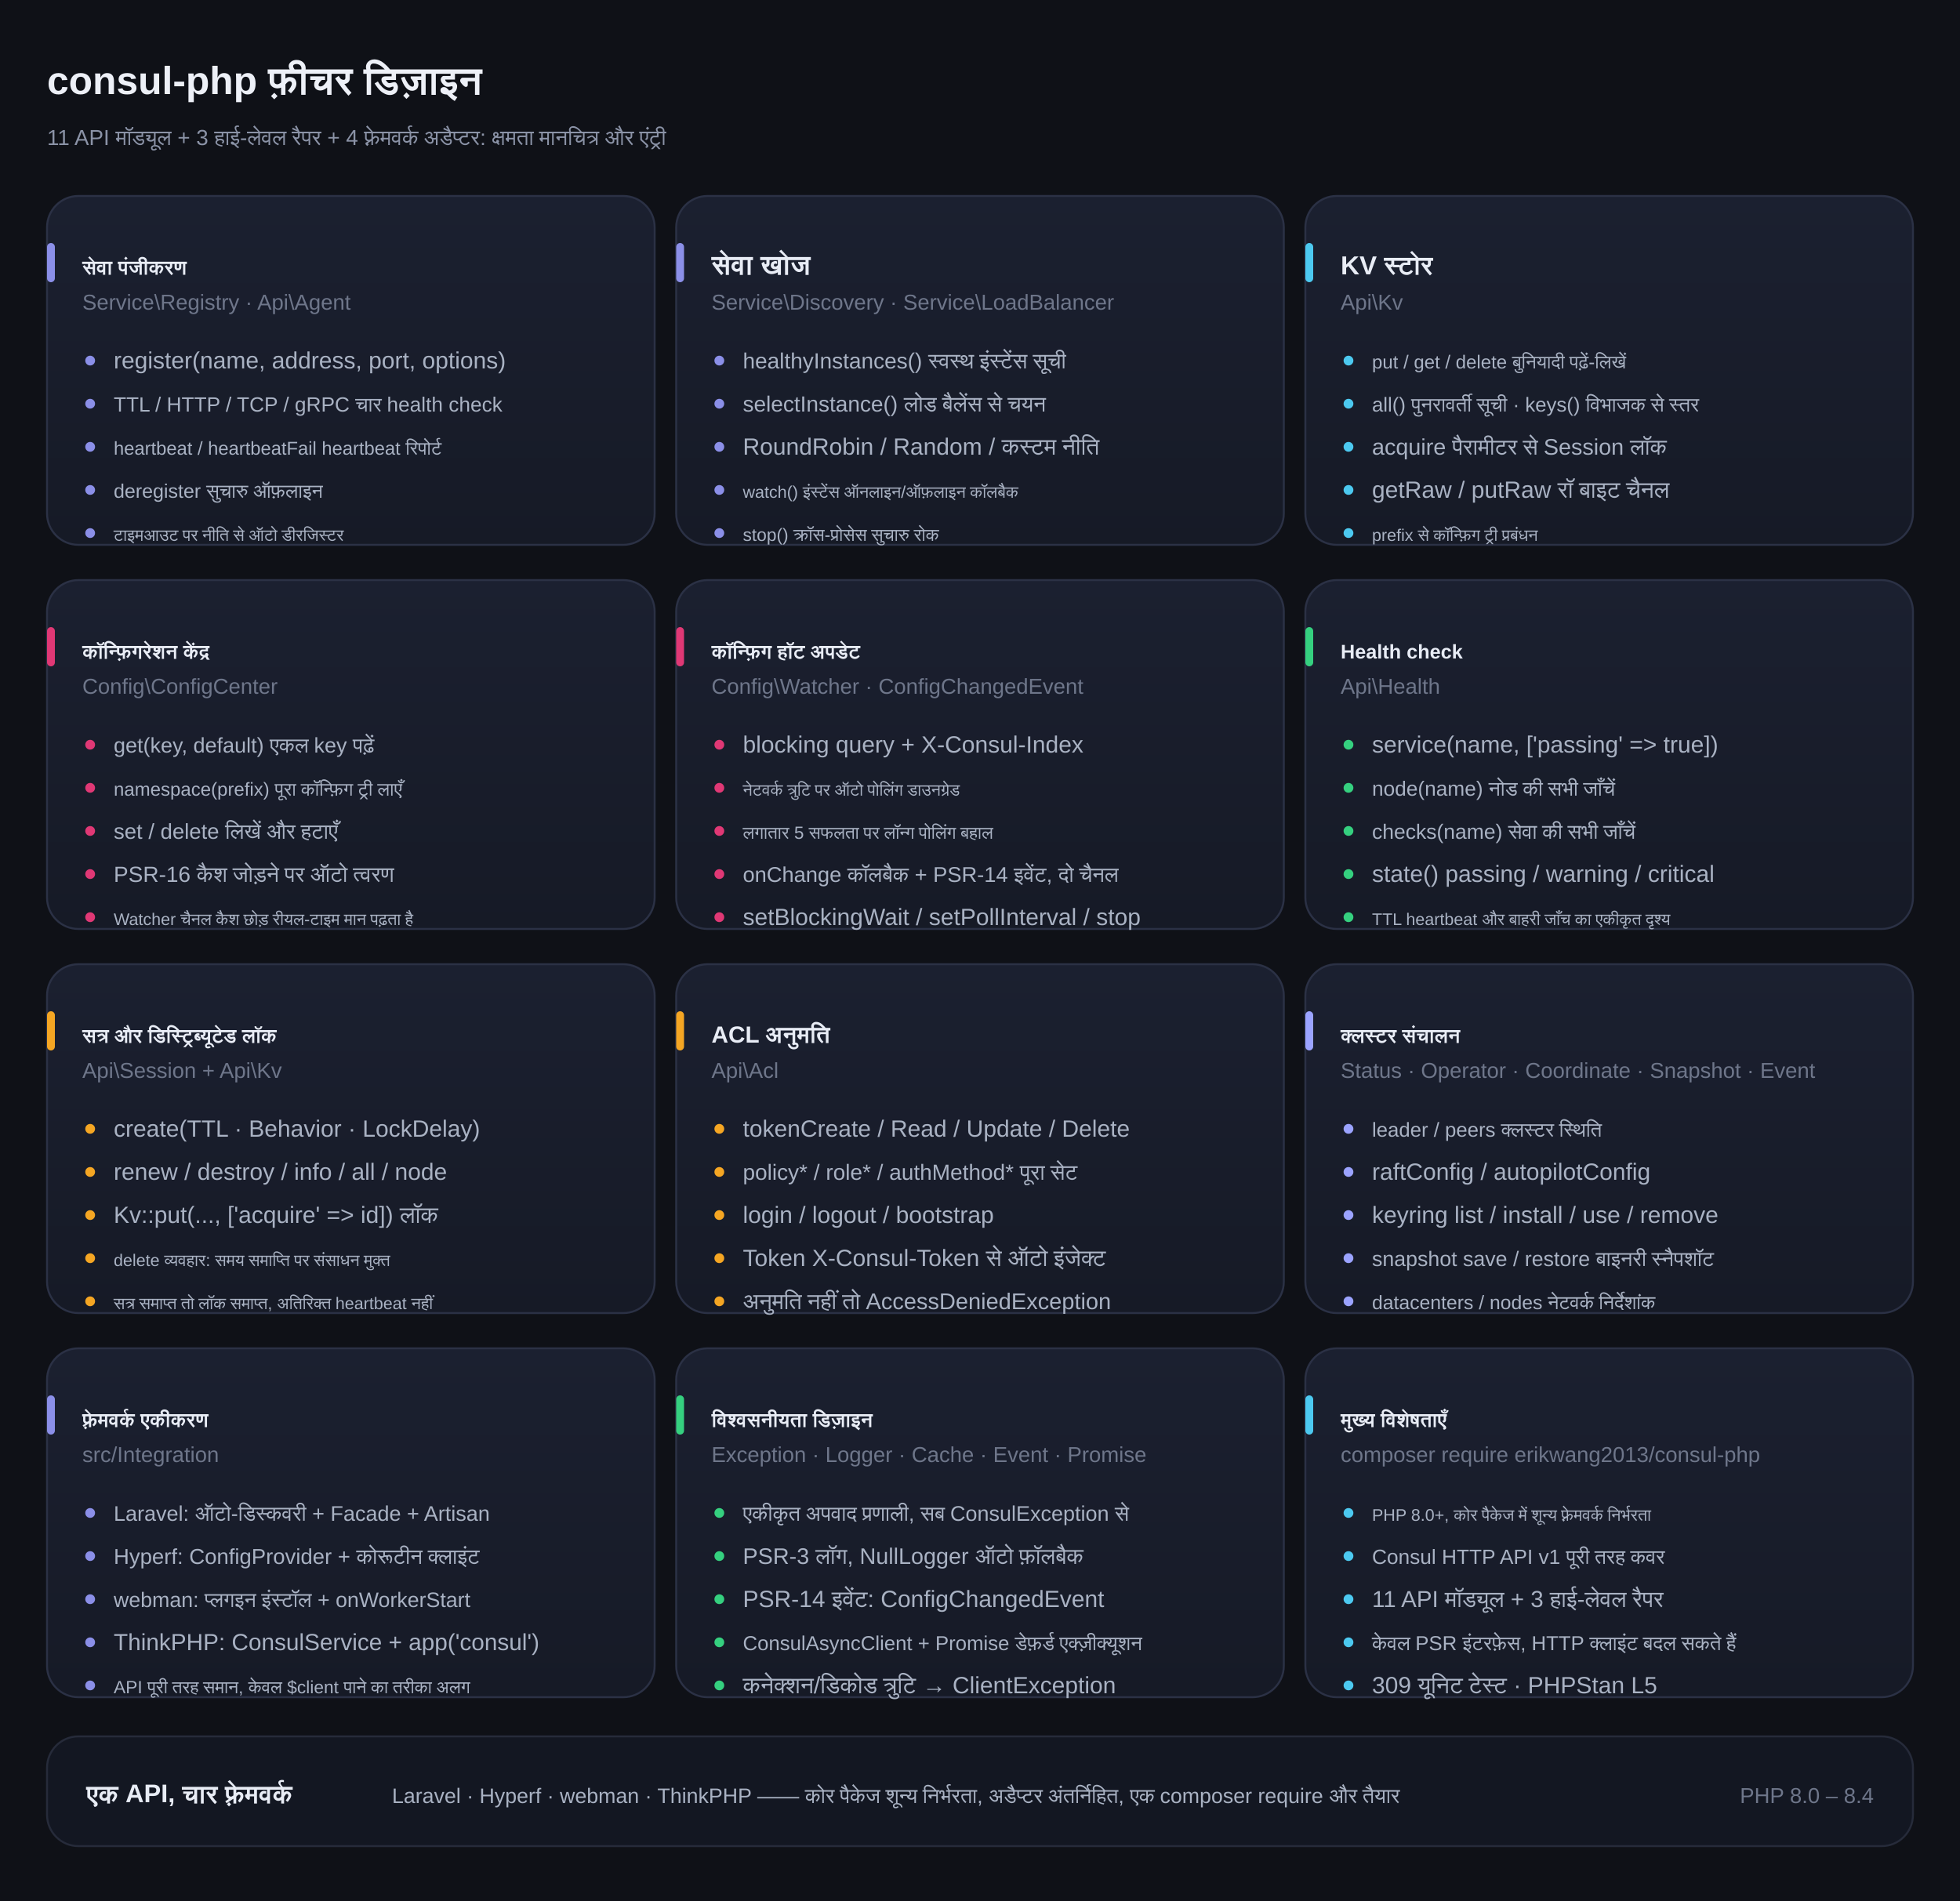
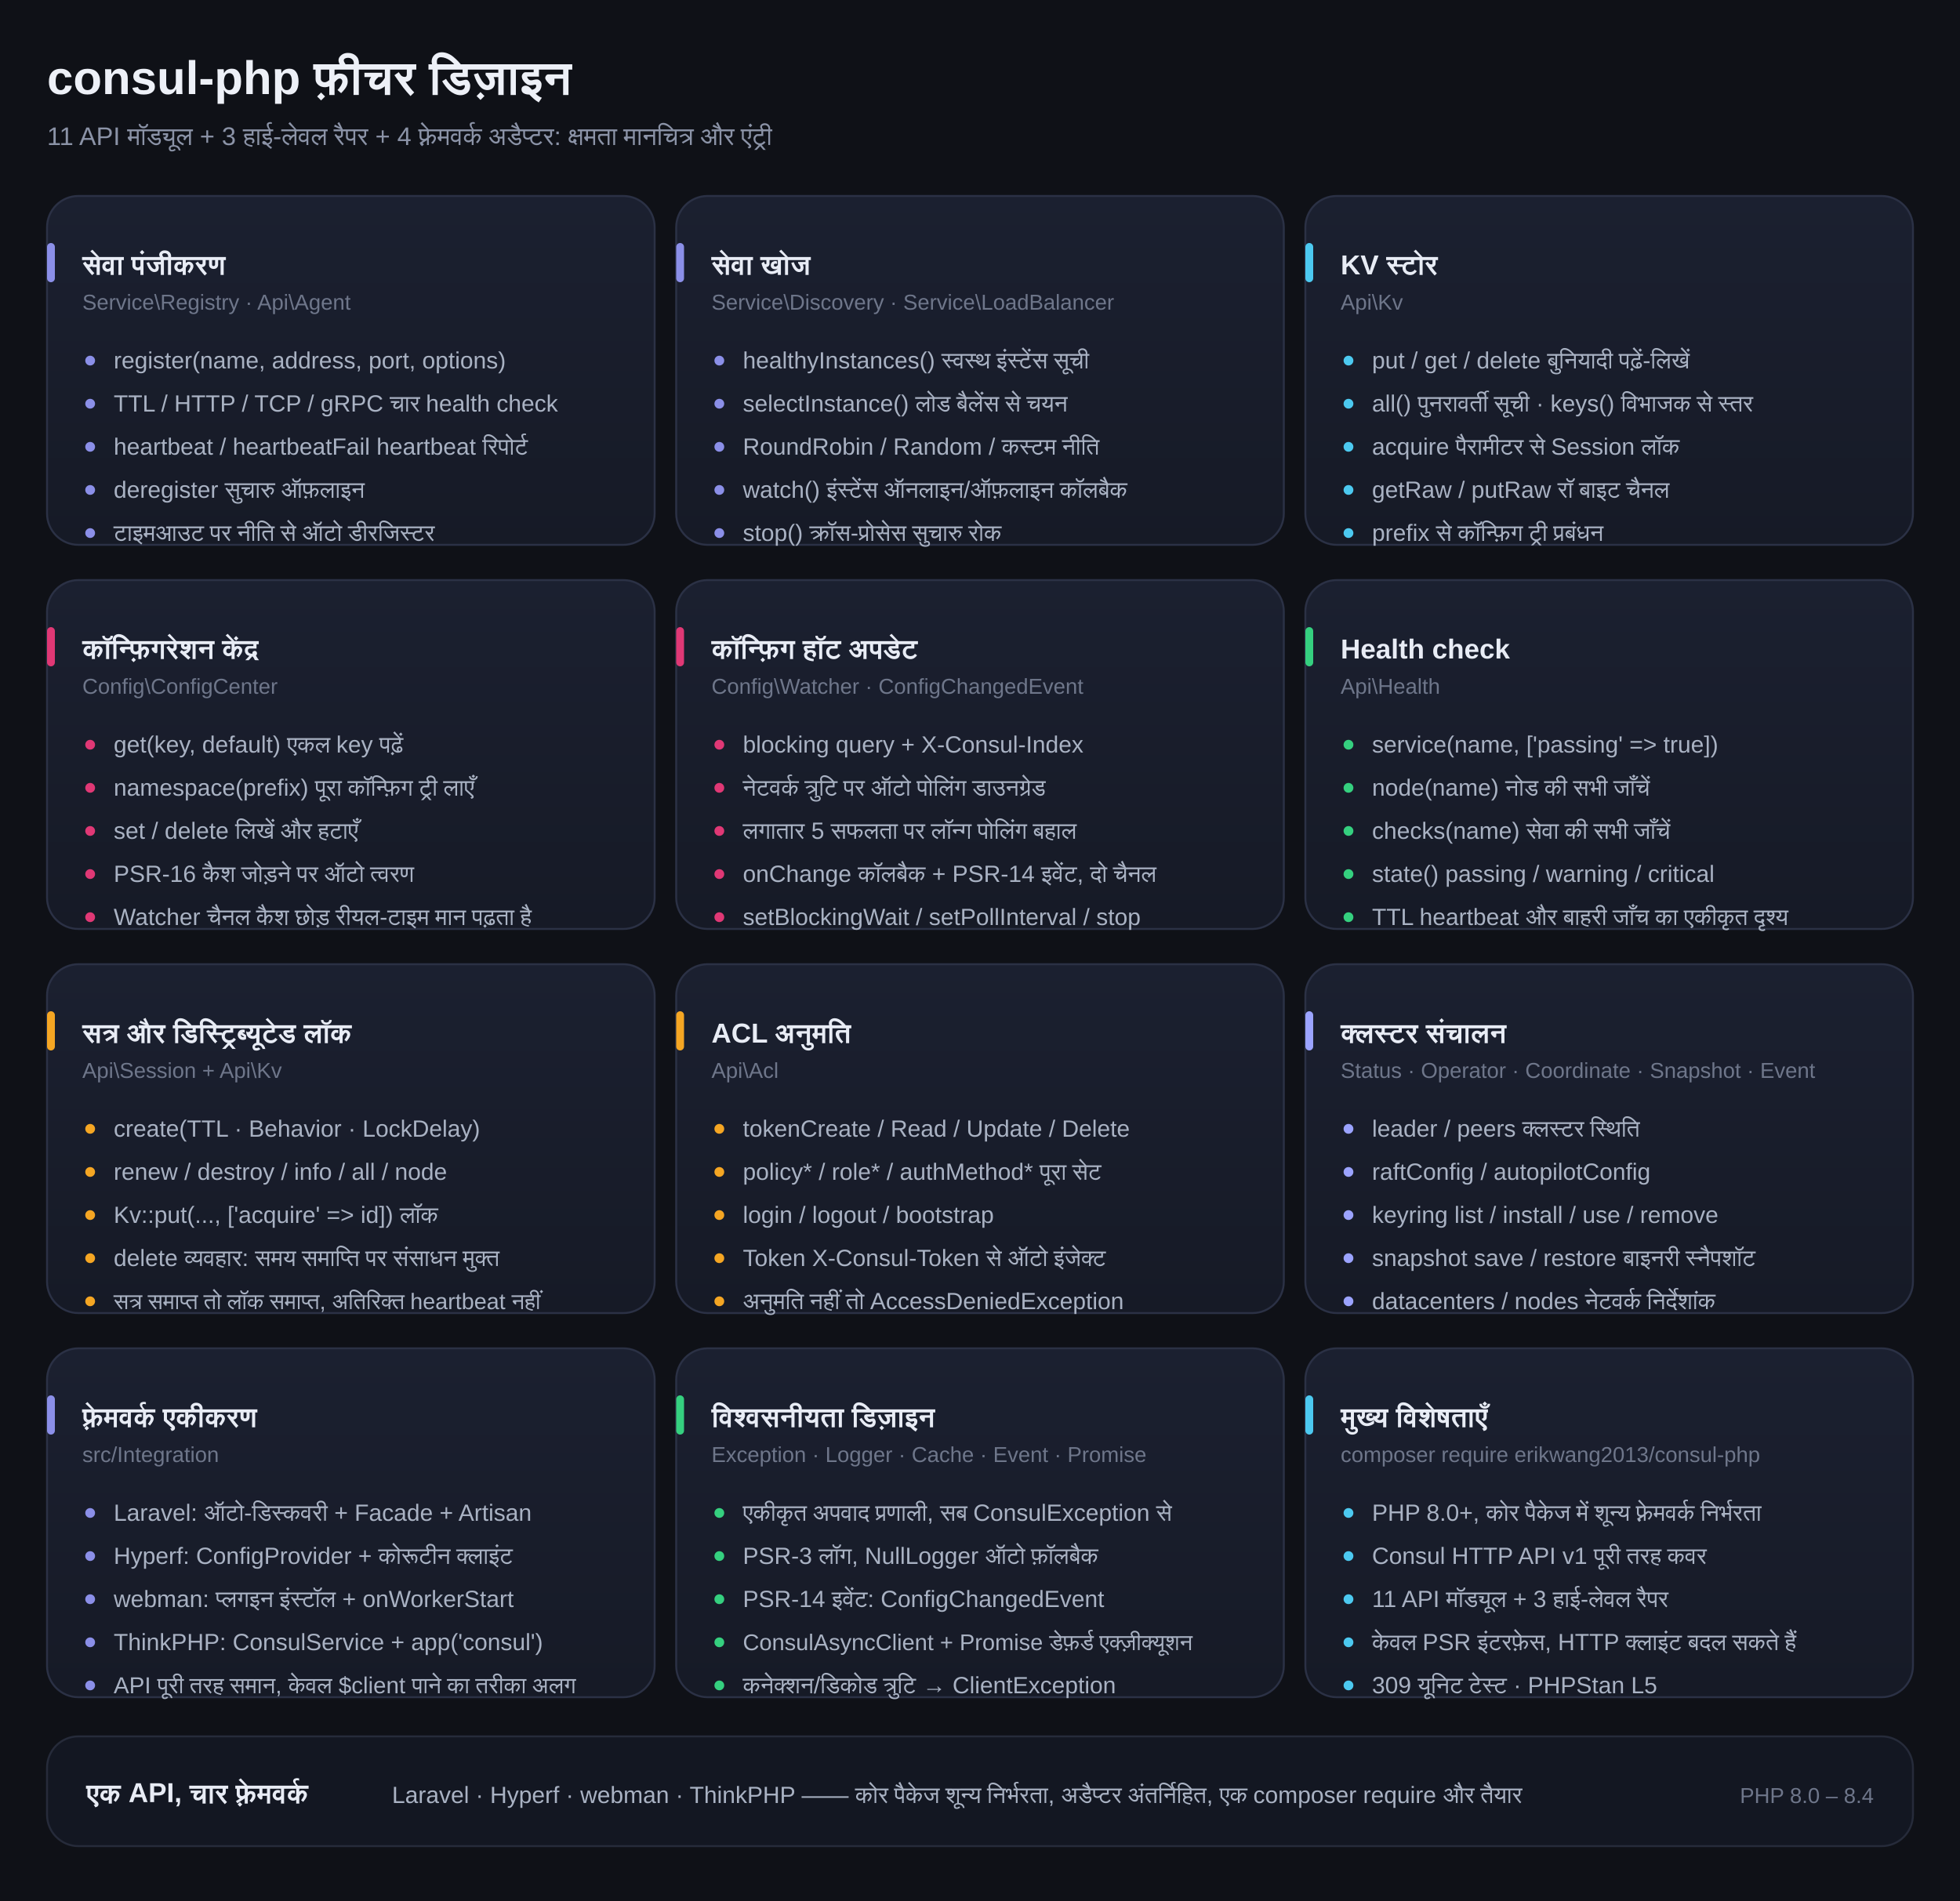
<svg xmlns="http://www.w3.org/2000/svg" width="1000" height="970" viewBox="0 0 1000 970" role="img" aria-label="consul-php फ़ीचर डिज़ाइन चित्र">
  <style>
    .t { font-family: -apple-system, BlinkMacSystemFont, "Segoe UI", "Helvetica Neue", Arial, "DejaVu Sans", "Noto Sans SC", "PingFang SC", "Microsoft YaHei", sans-serif; }
    .h1 { font-size: 24px; font-weight: 700; fill: #EDF0F7; }
    .sub { font-size: 13px; fill: #8B93A7; }
    .ct { font-size: 14px; font-weight: 600; fill: #E8ECF5; }
    .cl { font-size: 12px; fill: #A9B2C3; }
    .capi { font-size: 11px; fill: #6E768A; }
  </style>
  <defs>
    <linearGradient id="card" x1="0" y1="0" x2="0" y2="1">
      <stop offset="0" stop-color="#1B2030" />
      <stop offset="1" stop-color="#161A26" />
    </linearGradient>
  </defs>
  <rect width="1000" height="970" fill="#0F1117" />
  <g class="t">
-     <text class="h1" x="24" y="48" style="font-size:19.9px">consul-php फ़ीचर डिज़ाइन</text>
-     <text class="sub" x="24" y="74" style="font-size:11.1px">11 API मॉड्यूल + 3 हाई-लेवल रैपर + 4 फ़्रेमवर्क अडैप्टर: क्षमता मानचित्र और एंट्री</text>
+     <text class="h1" x="24" y="48">consul-php फ़ीचर डिज़ाइन</text>
+     <text class="sub" x="24" y="74">11 API मॉड्यूल + 3 हाई-लेवल रैपर + 4 फ़्रेमवर्क अडैप्टर: क्षमता मानचित्र और एंट्री</text>
    <rect x="24" y="100" width="310" height="178" rx="16" fill="url(#card)" stroke="#2B3145" />
    <rect x="24" y="124" width="4" height="20" rx="2" fill="#8B8FE8" />
-     <text class="ct" x="42" y="140" style="font-size:10.2px">सेवा पंजीकरण</text>
+     <text class="ct" x="42" y="140">सेवा पंजीकरण</text>
    <text class="capi" x="42" y="158">Service\Registry · Api\Agent</text>
    <circle cx="46" cy="184" r="2.5" fill="#8B8FE8" />
    <text class="cl" x="58" y="188">register(name, address, port, options)</text>
    <circle cx="46" cy="206" r="2.5" fill="#8B8FE8" />
-     <text class="cl" x="58" y="210" style="font-size:10.5px">TTL / HTTP / TCP / gRPC चार health check</text>
+     <text class="cl" x="58" y="210">TTL / HTTP / TCP / gRPC चार health check</text>
    <circle cx="46" cy="228" r="2.5" fill="#8B8FE8" />
-     <text class="cl" x="58" y="232" style="font-size:9.5px">heartbeat / heartbeatFail heartbeat रिपोर्ट</text>
+     <text class="cl" x="58" y="232">heartbeat / heartbeatFail heartbeat रिपोर्ट</text>
    <circle cx="46" cy="250" r="2.5" fill="#8B8FE8" />
-     <text class="cl" x="58" y="254" style="font-size:10px">deregister सुचारु ऑफ़लाइन</text>
+     <text class="cl" x="58" y="254">deregister सुचारु ऑफ़लाइन</text>
    <circle cx="46" cy="272" r="2.5" fill="#8B8FE8" />
-     <text class="cl" x="58" y="276" style="font-size:8.6px">टाइमआउट पर नीति से ऑटो डीरजिस्टर</text>
+     <text class="cl" x="58" y="276">टाइमआउट पर नीति से ऑटो डीरजिस्टर</text>
    <rect x="345" y="100" width="310" height="178" rx="16" fill="url(#card)" stroke="#2B3145" />
    <rect x="345" y="124" width="4" height="20" rx="2" fill="#8B8FE8" />
    <text class="ct" x="363" y="140">सेवा खोज</text>
    <text class="capi" x="363" y="158">Service\Discovery · Service\LoadBalancer</text>
    <circle cx="367" cy="184" r="2.5" fill="#8B8FE8" />
-     <text class="cl" x="379" y="188" style="font-size:11.2px">healthyInstances() स्वस्थ इंस्टेंस सूची</text>
+     <text class="cl" x="379" y="188">healthyInstances() स्वस्थ इंस्टेंस सूची</text>
    <circle cx="367" cy="206" r="2.5" fill="#8B8FE8" />
-     <text class="cl" x="379" y="210" style="font-size:11.2px">selectInstance() लोड बैलेंस से चयन</text>
+     <text class="cl" x="379" y="210">selectInstance() लोड बैलेंस से चयन</text>
    <circle cx="367" cy="228" r="2.5" fill="#8B8FE8" />
    <text class="cl" x="379" y="232">RoundRobin / Random / कस्टम नीति</text>
    <circle cx="367" cy="250" r="2.5" fill="#8B8FE8" />
-     <text class="cl" x="379" y="254" style="font-size:8.6px">watch() इंस्टेंस ऑनलाइन/ऑफ़लाइन कॉलबैक</text>
+     <text class="cl" x="379" y="254">watch() इंस्टेंस ऑनलाइन/ऑफ़लाइन कॉलबैक</text>
    <circle cx="367" cy="272" r="2.5" fill="#8B8FE8" />
-     <text class="cl" x="379" y="276" style="font-size:9.1px">stop() क्रॉस-प्रोसेस सुचारु रोक</text>
+     <text class="cl" x="379" y="276">stop() क्रॉस-प्रोसेस सुचारु रोक</text>
    <rect x="666" y="100" width="310" height="178" rx="16" fill="url(#card)" stroke="#2B3145" />
    <rect x="666" y="124" width="4" height="20" rx="2" fill="#4CC9F0" />
-     <text class="ct" x="684" y="140" style="font-size:13.3px">KV स्टोर</text>
+     <text class="ct" x="684" y="140">KV स्टोर</text>
    <text class="capi" x="684" y="158">Api\Kv</text>
    <circle cx="688" cy="184" r="2.5" fill="#4CC9F0" />
-     <text class="cl" x="700" y="188" style="font-size:9.6px">put / get / delete बुनियादी पढ़ें-लिखें</text>
+     <text class="cl" x="700" y="188">put / get / delete बुनियादी पढ़ें-लिखें</text>
    <circle cx="688" cy="206" r="2.5" fill="#4CC9F0" />
-     <text class="cl" x="700" y="210" style="font-size:10.3px">all() पुनरावर्ती सूची · keys() विभाजक से स्तर</text>
+     <text class="cl" x="700" y="210">all() पुनरावर्ती सूची · keys() विभाजक से स्तर</text>
    <circle cx="688" cy="228" r="2.5" fill="#4CC9F0" />
-     <text class="cl" x="700" y="232" style="font-size:11.5px">acquire पैरामीटर से Session लॉक</text>
+     <text class="cl" x="700" y="232">acquire पैरामीटर से Session लॉक</text>
    <circle cx="688" cy="250" r="2.5" fill="#4CC9F0" />
-     <text class="cl" x="700" y="254" style="font-size:12px">getRaw / putRaw रॉ बाइट चैनल</text>
+     <text class="cl" x="700" y="254">getRaw / putRaw रॉ बाइट चैनल</text>
    <circle cx="688" cy="272" r="2.5" fill="#4CC9F0" />
-     <text class="cl" x="700" y="276" style="font-size:8.6px">prefix से कॉन्फ़िग ट्री प्रबंधन</text>
+     <text class="cl" x="700" y="276">prefix से कॉन्फ़िग ट्री प्रबंधन</text>
    <rect x="24" y="296" width="310" height="178" rx="16" fill="url(#card)" stroke="#2B3145" />
    <rect x="24" y="320" width="4" height="20" rx="2" fill="#E03875" />
-     <text class="ct" x="42" y="336" style="font-size:10.1px">कॉन्फ़िगरेशन केंद्र</text>
+     <text class="ct" x="42" y="336">कॉन्फ़िगरेशन केंद्र</text>
    <text class="capi" x="42" y="354">Config\ConfigCenter</text>
    <circle cx="46" cy="380" r="2.5" fill="#E03875" />
-     <text class="cl" x="58" y="384" style="font-size:10.8px">get(key, default) एकल key पढ़ें</text>
+     <text class="cl" x="58" y="384">get(key, default) एकल key पढ़ें</text>
    <circle cx="46" cy="402" r="2.5" fill="#E03875" />
-     <text class="cl" x="58" y="406" style="font-size:9.6px">namespace(prefix) पूरा कॉन्फ़िग ट्री लाएँ</text>
+     <text class="cl" x="58" y="406">namespace(prefix) पूरा कॉन्फ़िग ट्री लाएँ</text>
    <circle cx="46" cy="424" r="2.5" fill="#E03875" />
-     <text class="cl" x="58" y="428" style="font-size:11px">set / delete लिखें और हटाएँ</text>
+     <text class="cl" x="58" y="428">set / delete लिखें और हटाएँ</text>
    <circle cx="46" cy="446" r="2.5" fill="#E03875" />
-     <text class="cl" x="58" y="450" style="font-size:11.2px">PSR-16 कैश जोड़ने पर ऑटो त्वरण</text>
+     <text class="cl" x="58" y="450">PSR-16 कैश जोड़ने पर ऑटो त्वरण</text>
    <circle cx="46" cy="468" r="2.5" fill="#E03875" />
-     <text class="cl" x="58" y="472" style="font-size:8.6px">Watcher चैनल कैश छोड़ रीयल-टाइम मान पढ़ता है</text>
+     <text class="cl" x="58" y="472">Watcher चैनल कैश छोड़ रीयल-टाइम मान पढ़ता है</text>
    <rect x="345" y="296" width="310" height="178" rx="16" fill="url(#card)" stroke="#2B3145" />
    <rect x="345" y="320" width="4" height="20" rx="2" fill="#E03875" />
-     <text class="ct" x="363" y="336" style="font-size:10.1px">कॉन्फ़िग हॉट अपडेट</text>
+     <text class="ct" x="363" y="336">कॉन्फ़िग हॉट अपडेट</text>
    <text class="capi" x="363" y="354">Config\Watcher · ConfigChangedEvent</text>
    <circle cx="367" cy="380" r="2.5" fill="#E03875" />
    <text class="cl" x="379" y="384">blocking query + X-Consul-Index</text>
    <circle cx="367" cy="402" r="2.5" fill="#E03875" />
-     <text class="cl" x="379" y="406" style="font-size:8.6px">नेटवर्क त्रुटि पर ऑटो पोलिंग डाउनग्रेड</text>
+     <text class="cl" x="379" y="406">नेटवर्क त्रुटि पर ऑटो पोलिंग डाउनग्रेड</text>
    <circle cx="367" cy="424" r="2.5" fill="#E03875" />
-     <text class="cl" x="379" y="428" style="font-size:9px">लगातार 5 सफलता पर लॉन्ग पोलिंग बहाल</text>
+     <text class="cl" x="379" y="428">लगातार 5 सफलता पर लॉन्ग पोलिंग बहाल</text>
    <circle cx="367" cy="446" r="2.5" fill="#E03875" />
-     <text class="cl" x="379" y="450" style="font-size:10.9px">onChange कॉलबैक + PSR-14 इवेंट, दो चैनल</text>
+     <text class="cl" x="379" y="450">onChange कॉलबैक + PSR-14 इवेंट, दो चैनल</text>
    <circle cx="367" cy="468" r="2.5" fill="#E03875" />
    <text class="cl" x="379" y="472">setBlockingWait / setPollInterval / stop</text>
    <rect x="666" y="296" width="310" height="178" rx="16" fill="url(#card)" stroke="#2B3145" />
    <rect x="666" y="320" width="4" height="20" rx="2" fill="#35D07F" />
-     <text class="ct" x="684" y="336" style="font-size:10.1px">Health check</text>
+     <text class="ct" x="684" y="336">Health check</text>
    <text class="capi" x="684" y="354">Api\Health</text>
    <circle cx="688" cy="380" r="2.5" fill="#35D07F" />
    <text class="cl" x="700" y="384">service(name, ['passing' =&gt; true])</text>
    <circle cx="688" cy="402" r="2.5" fill="#35D07F" />
-     <text class="cl" x="700" y="406" style="font-size:10.5px">node(name) नोड की सभी जाँचें</text>
+     <text class="cl" x="700" y="406">node(name) नोड की सभी जाँचें</text>
    <circle cx="688" cy="424" r="2.5" fill="#35D07F" />
-     <text class="cl" x="700" y="428" style="font-size:10.6px">checks(name) सेवा की सभी जाँचें</text>
+     <text class="cl" x="700" y="428">checks(name) सेवा की सभी जाँचें</text>
    <circle cx="688" cy="446" r="2.5" fill="#35D07F" />
    <text class="cl" x="700" y="450">state() passing / warning / critical</text>
    <circle cx="688" cy="468" r="2.5" fill="#35D07F" />
-     <text class="cl" x="700" y="472" style="font-size:8.6px">TTL heartbeat और बाहरी जाँच का एकीकृत दृश्य</text>
+     <text class="cl" x="700" y="472">TTL heartbeat और बाहरी जाँच का एकीकृत दृश्य</text>
    <rect x="24" y="492" width="310" height="178" rx="16" fill="url(#card)" stroke="#2B3145" />
    <rect x="24" y="516" width="4" height="20" rx="2" fill="#F5A623" />
-     <text class="ct" x="42" y="532" style="font-size:10.1px">सत्र और डिस्ट्रिब्यूटेड लॉक</text>
+     <text class="ct" x="42" y="532">सत्र और डिस्ट्रिब्यूटेड लॉक</text>
    <text class="capi" x="42" y="550">Api\Session + Api\Kv</text>
    <circle cx="46" cy="576" r="2.5" fill="#F5A623" />
    <text class="cl" x="58" y="580">create(TTL · Behavior · LockDelay)</text>
    <circle cx="46" cy="598" r="2.5" fill="#F5A623" />
    <text class="cl" x="58" y="602">renew / destroy / info / all / node</text>
    <circle cx="46" cy="620" r="2.5" fill="#F5A623" />
    <text class="cl" x="58" y="624">Kv::put(..., ['acquire' =&gt; id]) लॉक</text>
    <circle cx="46" cy="642" r="2.5" fill="#F5A623" />
-     <text class="cl" x="58" y="646" style="font-size:8.6px">delete व्यवहार: समय समाप्ति पर संसाधन मुक्त</text>
+     <text class="cl" x="58" y="646">delete व्यवहार: समय समाप्ति पर संसाधन मुक्त</text>
    <circle cx="46" cy="664" r="2.5" fill="#F5A623" />
-     <text class="cl" x="58" y="668" style="font-size:8.6px">सत्र समाप्त तो लॉक समाप्त, अतिरिक्त heartbeat नहीं</text>
+     <text class="cl" x="58" y="668" style="font-size:11.5px">सत्र समाप्त तो लॉक समाप्त, अतिरिक्त heartbeat नहीं</text>
    <rect x="345" y="492" width="310" height="178" rx="16" fill="url(#card)" stroke="#2B3145" />
    <rect x="345" y="516" width="4" height="20" rx="2" fill="#F5A623" />
-     <text class="ct" x="363" y="532" style="font-size:11.9px">ACL अनुमति</text>
+     <text class="ct" x="363" y="532">ACL अनुमति</text>
    <text class="capi" x="363" y="550">Api\Acl</text>
    <circle cx="367" cy="576" r="2.5" fill="#F5A623" />
    <text class="cl" x="379" y="580">tokenCreate / Read / Update / Delete</text>
    <circle cx="367" cy="598" r="2.5" fill="#F5A623" />
-     <text class="cl" x="379" y="602" style="font-size:11.2px">policy* / role* / authMethod* पूरा सेट</text>
+     <text class="cl" x="379" y="602">policy* / role* / authMethod* पूरा सेट</text>
    <circle cx="367" cy="620" r="2.5" fill="#F5A623" />
    <text class="cl" x="379" y="624">login / logout / bootstrap</text>
    <circle cx="367" cy="642" r="2.5" fill="#F5A623" />
    <text class="cl" x="379" y="646">Token X-Consul-Token से ऑटो इंजेक्ट</text>
    <circle cx="367" cy="664" r="2.5" fill="#F5A623" />
-     <text class="cl" x="379" y="668" style="font-size:11.6px">अनुमति नहीं तो AccessDeniedException</text>
+     <text class="cl" x="379" y="668">अनुमति नहीं तो AccessDeniedException</text>
    <rect x="666" y="492" width="310" height="178" rx="16" fill="url(#card)" stroke="#2B3145" />
    <rect x="666" y="516" width="4" height="20" rx="2" fill="#9BA3FF" />
-     <text class="ct" x="684" y="532" style="font-size:10.1px">क्लस्टर संचालन</text>
+     <text class="ct" x="684" y="532">क्लस्टर संचालन</text>
    <text class="capi" x="684" y="550">Status · Operator · Coordinate · Snapshot · Event</text>
    <circle cx="688" cy="576" r="2.5" fill="#9BA3FF" />
-     <text class="cl" x="700" y="580" style="font-size:10.3px">leader / peers क्लस्टर स्थिति</text>
+     <text class="cl" x="700" y="580">leader / peers क्लस्टर स्थिति</text>
    <circle cx="688" cy="598" r="2.5" fill="#9BA3FF" />
    <text class="cl" x="700" y="602">raftConfig / autopilotConfig</text>
    <circle cx="688" cy="620" r="2.5" fill="#9BA3FF" />
    <text class="cl" x="700" y="624">keyring list / install / use / remove</text>
    <circle cx="688" cy="642" r="2.5" fill="#9BA3FF" />
-     <text class="cl" x="700" y="646" style="font-size:10.7px">snapshot save / restore बाइनरी स्नैपशॉट</text>
+     <text class="cl" x="700" y="646">snapshot save / restore बाइनरी स्नैपशॉट</text>
    <circle cx="688" cy="664" r="2.5" fill="#9BA3FF" />
-     <text class="cl" x="700" y="668" style="font-size:9.9px">datacenters / nodes नेटवर्क निर्देशांक</text>
+     <text class="cl" x="700" y="668">datacenters / nodes नेटवर्क निर्देशांक</text>
    <rect x="24" y="688" width="310" height="178" rx="16" fill="url(#card)" stroke="#2B3145" />
    <rect x="24" y="712" width="4" height="20" rx="2" fill="#8B8FE8" />
-     <text class="ct" x="42" y="728" style="font-size:10.1px">फ़्रेमवर्क एकीकरण</text>
+     <text class="ct" x="42" y="728">फ़्रेमवर्क एकीकरण</text>
    <text class="capi" x="42" y="746">src/Integration</text>
    <circle cx="46" cy="772" r="2.5" fill="#8B8FE8" />
-     <text class="cl" x="58" y="776" style="font-size:10.8px">Laravel: ऑटो-डिस्कवरी + Facade + Artisan</text>
+     <text class="cl" x="58" y="776">Laravel: ऑटो-डिस्कवरी + Facade + Artisan</text>
    <circle cx="46" cy="794" r="2.5" fill="#8B8FE8" />
-     <text class="cl" x="58" y="798" style="font-size:11px">Hyperf: ConfigProvider + कोरूटीन क्लाइंट</text>
+     <text class="cl" x="58" y="798">Hyperf: ConfigProvider + कोरूटीन क्लाइंट</text>
    <circle cx="46" cy="816" r="2.5" fill="#8B8FE8" />
-     <text class="cl" x="58" y="820" style="font-size:10.7px">webman: प्लगइन इंस्टॉल + onWorkerStart</text>
+     <text class="cl" x="58" y="820">webman: प्लगइन इंस्टॉल + onWorkerStart</text>
    <circle cx="46" cy="838" r="2.5" fill="#8B8FE8" />
-     <text class="cl" x="58" y="842" style="font-size:11.9px">ThinkPHP: ConsulService + app('consul')</text>
+     <text class="cl" x="58" y="842">ThinkPHP: ConsulService + app('consul')</text>
    <circle cx="46" cy="860" r="2.5" fill="#8B8FE8" />
-     <text class="cl" x="58" y="864" style="font-size:9.1px">API पूरी तरह समान, केवल $client पाने का तरीका अलग</text>
+     <text class="cl" x="58" y="864" style="font-size:11.8px">API पूरी तरह समान, केवल $client पाने का तरीका अलग</text>
    <rect x="345" y="688" width="310" height="178" rx="16" fill="url(#card)" stroke="#2B3145" />
    <rect x="345" y="712" width="4" height="20" rx="2" fill="#35D07F" />
-     <text class="ct" x="363" y="728" style="font-size:10.1px">विश्वसनीयता डिज़ाइन</text>
+     <text class="ct" x="363" y="728">विश्वसनीयता डिज़ाइन</text>
    <text class="capi" x="363" y="746">Exception · Logger · Cache · Event · Promise</text>
    <circle cx="367" cy="772" r="2.5" fill="#35D07F" />
-     <text class="cl" x="379" y="776" style="font-size:10.8px">एकीकृत अपवाद प्रणाली, सब ConsulException से</text>
+     <text class="cl" x="379" y="776">एकीकृत अपवाद प्रणाली, सब ConsulException से</text>
    <circle cx="367" cy="794" r="2.5" fill="#35D07F" />
-     <text class="cl" x="379" y="798" style="font-size:11.5px">PSR-3 लॉग, NullLogger ऑटो फ़ॉलबैक</text>
+     <text class="cl" x="379" y="798">PSR-3 लॉग, NullLogger ऑटो फ़ॉलबैक</text>
    <circle cx="367" cy="816" r="2.5" fill="#35D07F" />
    <text class="cl" x="379" y="820">PSR-14 इवेंट: ConfigChangedEvent</text>
    <circle cx="367" cy="838" r="2.5" fill="#35D07F" />
-     <text class="cl" x="379" y="842" style="font-size:10.3px">ConsulAsyncClient + Promise डेफ़र्ड एक्ज़ीक्यूशन</text>
+     <text class="cl" x="379" y="842" style="font-size:11.6px">ConsulAsyncClient + Promise डेफ़र्ड एक्ज़ीक्यूशन</text>
    <circle cx="367" cy="860" r="2.5" fill="#35D07F" />
    <text class="cl" x="379" y="864">कनेक्शन/डिकोड त्रुटि → ClientException</text>
    <rect x="666" y="688" width="310" height="178" rx="16" fill="url(#card)" stroke="#2B3145" />
    <rect x="666" y="712" width="4" height="20" rx="2" fill="#4CC9F0" />
-     <text class="ct" x="684" y="728" style="font-size:10.1px">मुख्य विशेषताएँ</text>
+     <text class="ct" x="684" y="728">मुख्य विशेषताएँ</text>
    <text class="capi" x="684" y="746">composer require erikwang2013/consul-php</text>
    <circle cx="688" cy="772" r="2.5" fill="#4CC9F0" />
-     <text class="cl" x="700" y="776" style="font-size:8.6px">PHP 8.0+, कोर पैकेज में शून्य फ़्रेमवर्क निर्भरता</text>
+     <text class="cl" x="700" y="776">PHP 8.0+, कोर पैकेज में शून्य फ़्रेमवर्क निर्भरता</text>
    <circle cx="688" cy="794" r="2.5" fill="#4CC9F0" />
-     <text class="cl" x="700" y="798" style="font-size:10.5px">Consul HTTP API v1 पूरी तरह कवर</text>
+     <text class="cl" x="700" y="798">Consul HTTP API v1 पूरी तरह कवर</text>
    <circle cx="688" cy="816" r="2.5" fill="#4CC9F0" />
-     <text class="cl" x="700" y="820" style="font-size:11.8px">11 API मॉड्यूल + 3 हाई-लेवल रैपर</text>
+     <text class="cl" x="700" y="820">11 API मॉड्यूल + 3 हाई-लेवल रैपर</text>
    <circle cx="688" cy="838" r="2.5" fill="#4CC9F0" />
-     <text class="cl" x="700" y="842" style="font-size:10.3px">केवल PSR इंटरफ़ेस, HTTP क्लाइंट बदल सकते हैं</text>
+     <text class="cl" x="700" y="842">केवल PSR इंटरफ़ेस, HTTP क्लाइंट बदल सकते हैं</text>
    <circle cx="688" cy="860" r="2.5" fill="#4CC9F0" />
    <text class="cl" x="700" y="864">309 यूनिट टेस्ट · PHPStan L5</text>
    <rect x="24" y="886" width="952" height="56" rx="16" fill="#131722" stroke="#262B3A" />
-     <text class="ct" x="44" y="920" style="font-size:13px">एक API, चार फ़्रेमवर्क</text>
-     <text class="cl" x="200" y="920" style="font-size:10.7px">Laravel · Hyperf · webman · ThinkPHP —— कोर पैकेज शून्य निर्भरता, अडैप्टर अंतर्निहित, एक composer require और तैयार</text>
+     <text class="ct" x="44" y="920">एक API, चार फ़्रेमवर्क</text>
+     <text class="cl" x="200" y="920">Laravel · Hyperf · webman · ThinkPHP —— कोर पैकेज शून्य निर्भरता, अडैप्टर अंतर्निहित, एक composer require और तैयार</text>
    <text class="capi" x="956" y="920" text-anchor="end">PHP 8.0 – 8.4</text>
  </g>
</svg>
